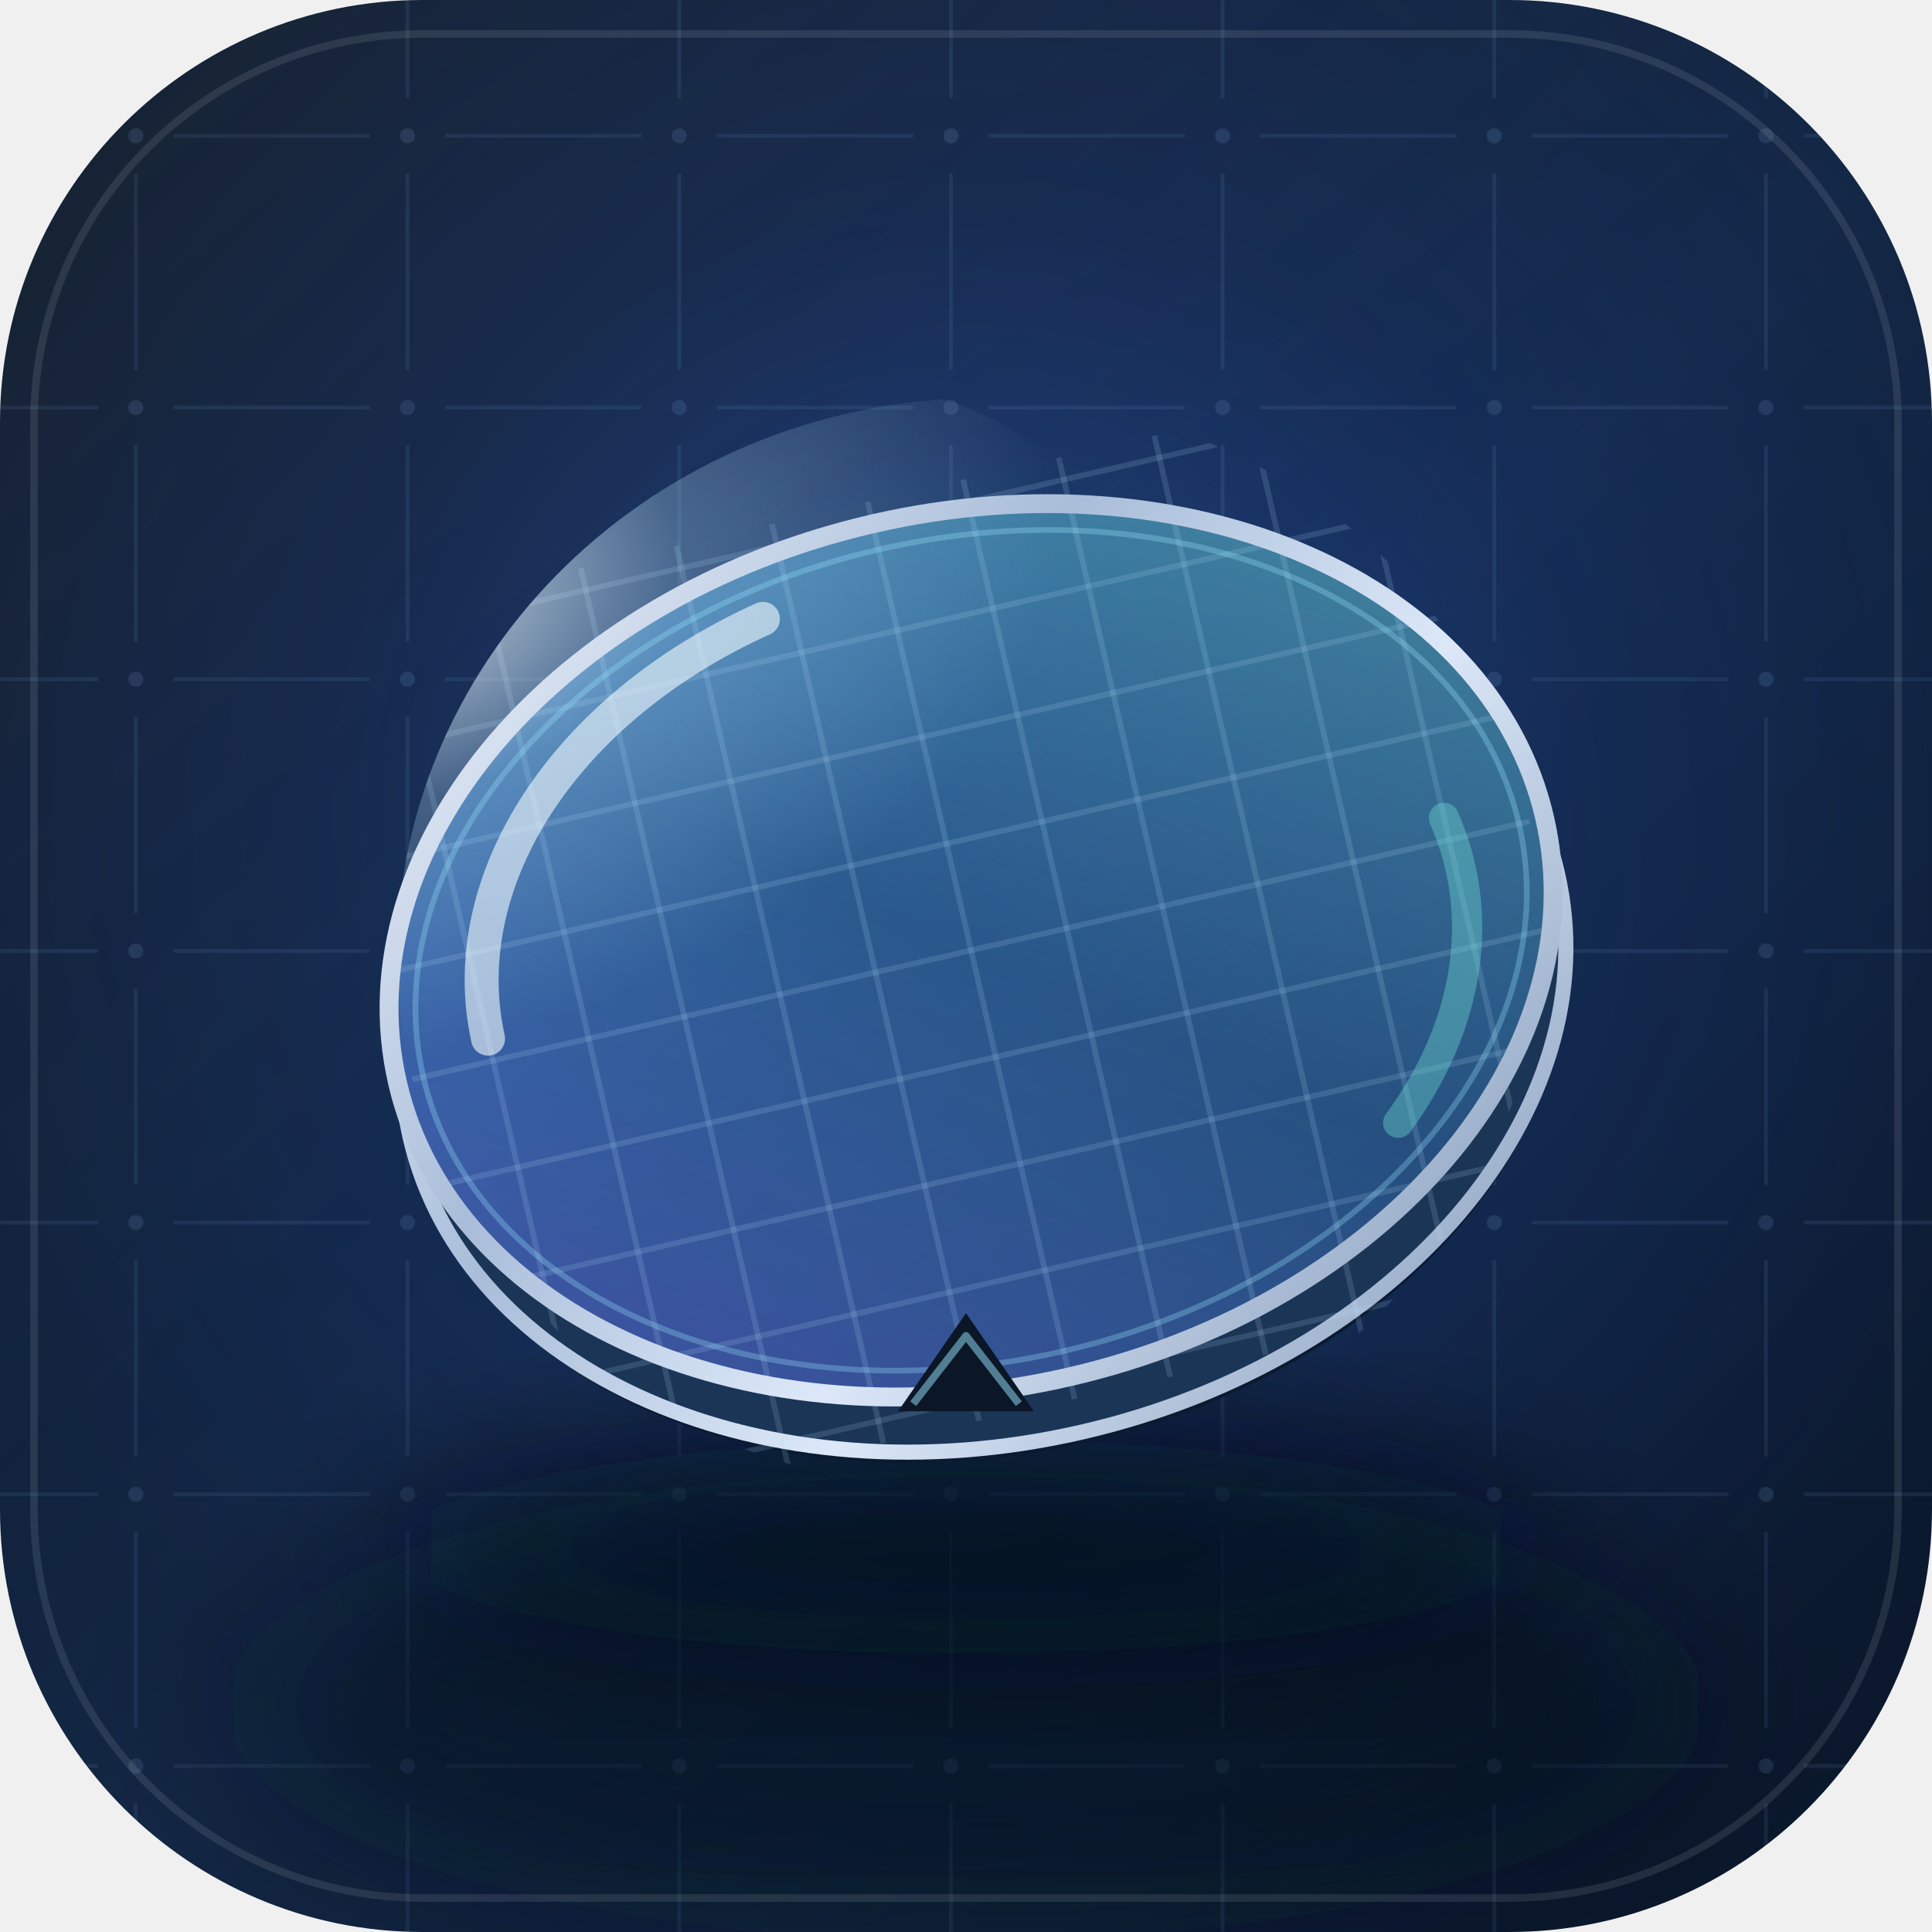
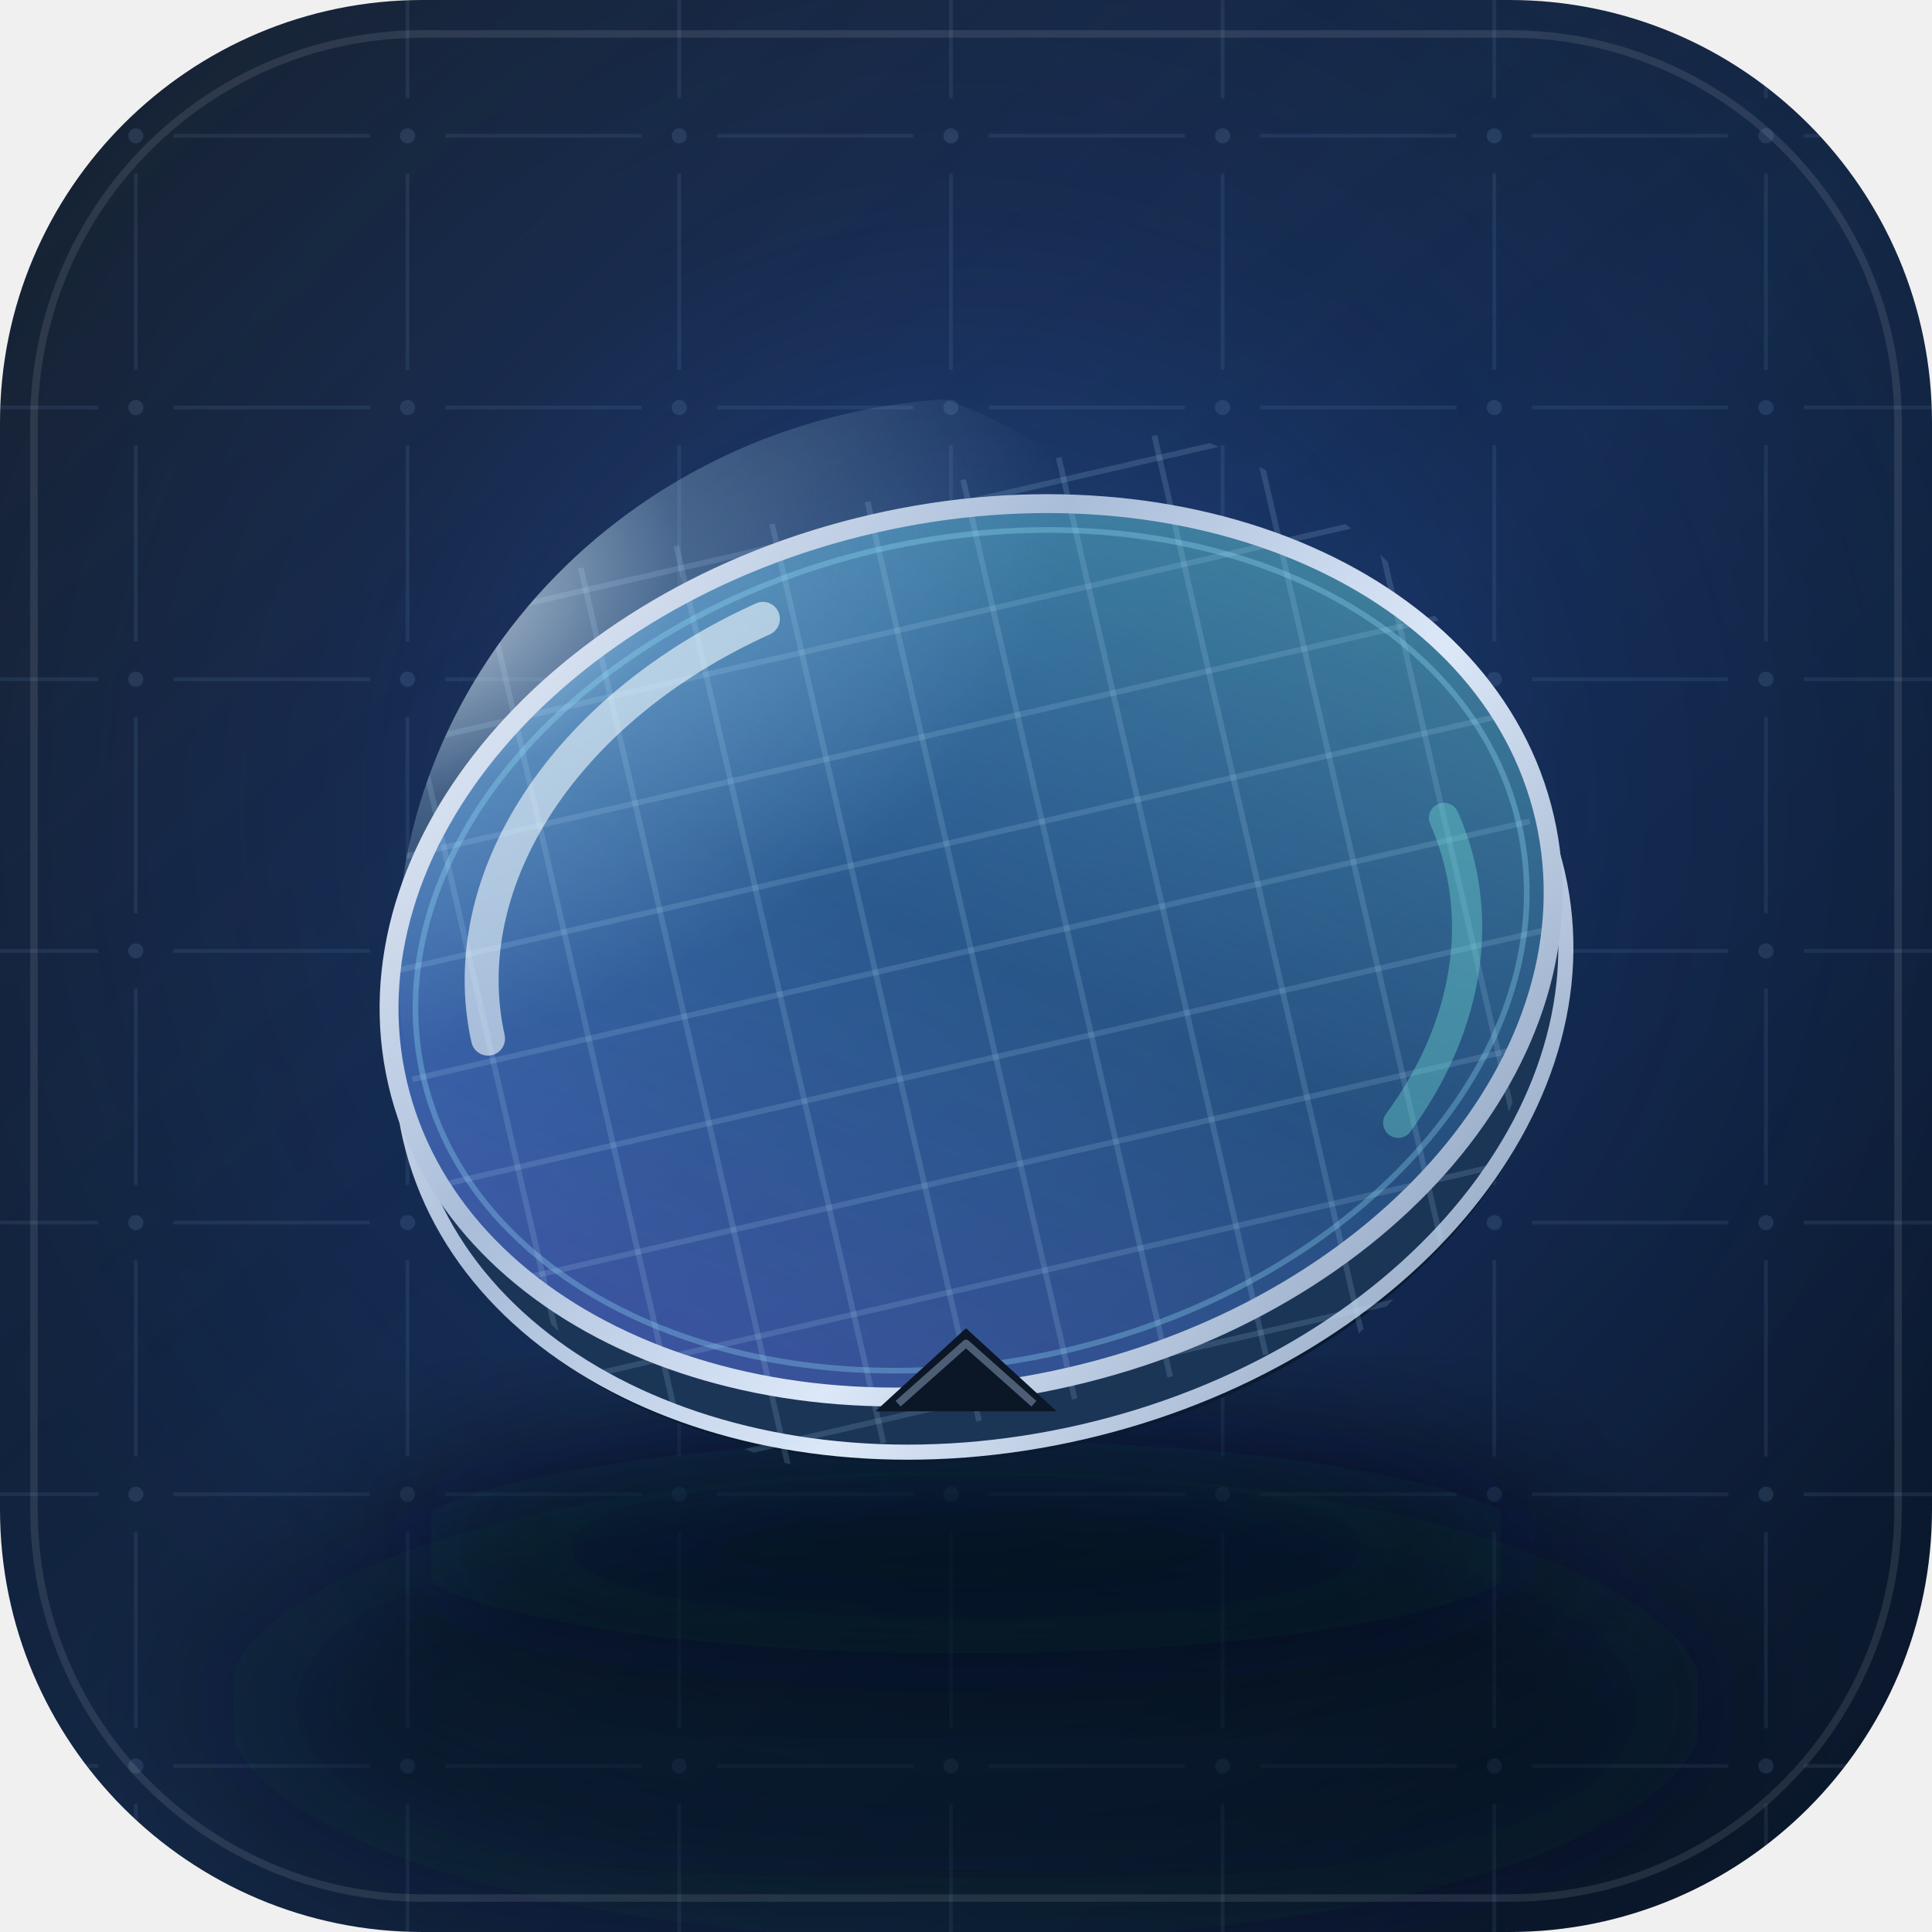
<svg xmlns="http://www.w3.org/2000/svg" viewBox="0 0 512 512" width="512" height="512" role="img" aria-label="Silicon Dynasty">
  <defs>
    <linearGradient id="bg" x1="0" y1="0" x2="1" y2="1">
      <stop offset="0" stop-color="#0B1626" />
      <stop offset="0.52" stop-color="#132745" />
      <stop offset="1" stop-color="#091528" />
    </linearGradient>
    <radialGradient id="halo" cx="50%" cy="42%" r="58%">
      <stop offset="0" stop-color="#3F8DFF" stop-opacity="0.34" />
      <stop offset="0.55" stop-color="#2E6BFF" stop-opacity="0.10" />
      <stop offset="1" stop-color="#2E6BFF" stop-opacity="0" />
    </radialGradient>
    <linearGradient id="glass" x1="0" y1="0" x2="0" y2="1">
      <stop offset="0" stop-color="#FFFFFF" stop-opacity="0.26" />
      <stop offset="0.45" stop-color="#BFD9FF" stop-opacity="0.11" />
      <stop offset="1" stop-color="#2E6BFF" stop-opacity="0.10" />
    </linearGradient>
    <linearGradient id="metal" x1="0" y1="0" x2="1" y2="1">
      <stop offset="0" stop-color="#F4F8FF" />
      <stop offset="0.35" stop-color="#A9BDD9" />
      <stop offset="0.62" stop-color="#DCE8F8" />
      <stop offset="1" stop-color="#7C93B4" />
    </linearGradient>
    <linearGradient id="blue" x1="0" y1="1" x2="1" y2="0">
      <stop offset="0" stop-color="#2E6BFF" />
      <stop offset="0.55" stop-color="#57A8FF" />
      <stop offset="1" stop-color="#9BE7FF" />
    </linearGradient>
    <linearGradient id="violet" x1="0" y1="1" x2="1" y2="0">
      <stop offset="0" stop-color="#6D5BE8" />
      <stop offset="1" stop-color="#C4B5FD" />
    </linearGradient>
    <linearGradient id="copper" x1="0" y1="0" x2="1" y2="1">
      <stop offset="0" stop-color="#FFD9A8" />
      <stop offset="0.5" stop-color="#E39A52" />
      <stop offset="1" stop-color="#B8682B" />
    </linearGradient>
    <linearGradient id="green" x1="0" y1="1" x2="1" y2="0">
      <stop offset="0" stop-color="#1FA97A" />
      <stop offset="1" stop-color="#7DF0C0" />
    </linearGradient>
    <linearGradient id="edge" x1="0" y1="0" x2="1" y2="1">
      <stop offset="0" stop-color="#FFFFFF" stop-opacity="0.55" />
      <stop offset="0.5" stop-color="#9CC4FF" stop-opacity="0.18" />
      <stop offset="1" stop-color="#FFFFFF" stop-opacity="0.32" />
    </linearGradient>
    <linearGradient id="screen" x1="0" y1="0" x2="1" y2="1">
      <stop offset="0" stop-color="#0E2B4E" />
      <stop offset="1" stop-color="#123B67" />
    </linearGradient>
    <linearGradient id="sheen" x1="0" y1="0" x2="1" y2="1">
      <stop offset="0" stop-color="#FFFFFF" stop-opacity="0.10" />
      <stop offset="0.5" stop-color="#FFFFFF" stop-opacity="0" />
    </linearGradient>
    <radialGradient id="iridescent" cx="35%" cy="28%" r="80%">
      <stop offset="0" stop-color="#BFE3FF" stop-opacity="0.85" />
      <stop offset="0.35" stop-color="#6E9BE0" stop-opacity="0.55" />
      <stop offset="0.62" stop-color="#9C86F0" stop-opacity="0.42" />
      <stop offset="0.82" stop-color="#6FD9D2" stop-opacity="0.30" />
      <stop offset="1" stop-color="#2E6BFF" stop-opacity="0.22" />
    </radialGradient>
    <linearGradient id="waferBase" x1="0" y1="0" x2="1" y2="1">
      <stop offset="0" stop-color="#2A5A8F" />
      <stop offset="0.45" stop-color="#1B3E66" />
      <stop offset="1" stop-color="#122C4C" />
    </linearGradient>
    <radialGradient id="waferLight" cx="32%" cy="24%" r="62%">
      <stop offset="0" stop-color="#FFFFFF" stop-opacity="0.85" />
      <stop offset="0.45" stop-color="#B9E6FF" stop-opacity="0.28" />
      <stop offset="1" stop-color="#B9E6FF" stop-opacity="0" />
    </radialGradient>
    <linearGradient id="waferTint" x1="0" y1="1" x2="1" y2="0">
      <stop offset="0" stop-color="#6D5BE8" stop-opacity="0.5" />
      <stop offset="0.5" stop-color="#57A8FF" stop-opacity="0.25" />
      <stop offset="1" stop-color="#6FD9D2" stop-opacity="0.55" />
    </linearGradient>
    <pattern id="grid" width="72" height="72" patternUnits="userSpaceOnUse">
      <path d="M0 36H26M46 36H72M36 0V26M36 46V72" stroke="#8FB6E8" stroke-opacity="0.10" stroke-width="1" />
      <circle cx="36" cy="36" r="2" fill="#8FB6E8" fill-opacity="0.14" />
    </pattern>
    <filter id="glow" x="-60%" y="-60%" width="220%" height="220%">
      <feGaussianBlur stdDeviation="10" result="b" />
      <feMerge>
        <feMergeNode in="b" />
        <feMergeNode in="SourceGraphic" />
      </feMerge>
    </filter>
    <filter id="soft" x="-40%" y="-40%" width="180%" height="180%">
      <feGaussianBlur stdDeviation="20" />
    </filter>
    <clipPath id="tile">
      <rect width="512" height="512" rx="112" />
    </clipPath>
  </defs>
  <g clip-path="url(#tile)">
    <rect width="512" height="512" fill="url(#bg)" />
    <rect width="512" height="512" fill="url(#halo)" />
    <rect width="512" height="512" fill="url(#grid)" />
    <path d="M0 0h512v210L0 396Z" fill="url(#sheen)" opacity="0.5" />
    <ellipse cx="256" cy="452" rx="196" ry="62" fill="#020812" opacity="0.5" filter="url(#soft)" />
    <defs>
      <clipPath id="waferAppClip">
        <ellipse cx="256" cy="250" rx="152" ry="144" />
      </clipPath>
    </defs>
    <ellipse cx="256" cy="410" rx="150" ry="28" fill="#020812" opacity="0.62" filter="url(#soft)" />
    <g transform="rotate(-13 256 246)">
      <ellipse cx="256" cy="270" rx="156" ry="116" fill="#0A1A30" />
      <ellipse cx="256" cy="267" rx="156" ry="116" fill="#1B3557" stroke="url(#metal)" stroke-width="4" />
      <ellipse cx="256" cy="252" rx="156" ry="116" fill="url(#waferBase)" />
      <ellipse cx="256" cy="252" rx="156" ry="116" fill="url(#waferTint)" />
      <g clip-path="url(#waferAppClip)">
        <path d="M100 130v244" stroke="#BFE3FF" stroke-opacity="0.15" stroke-width="1.5" />
        <path d="M126 130v244" stroke="#BFE3FF" stroke-opacity="0.15" stroke-width="1.5" />
        <path d="M152 130v244" stroke="#BFE3FF" stroke-opacity="0.15" stroke-width="1.5" />
        <path d="M178 130v244" stroke="#BFE3FF" stroke-opacity="0.15" stroke-width="1.5" />
        <path d="M204 130v244" stroke="#BFE3FF" stroke-opacity="0.15" stroke-width="1.5" />
        <path d="M230 130v244" stroke="#BFE3FF" stroke-opacity="0.15" stroke-width="1.5" />
        <path d="M256 130v244" stroke="#BFE3FF" stroke-opacity="0.15" stroke-width="1.5" />
        <path d="M282 130v244" stroke="#BFE3FF" stroke-opacity="0.15" stroke-width="1.5" />
        <path d="M308 130v244" stroke="#BFE3FF" stroke-opacity="0.15" stroke-width="1.5" />
        <path d="M334 130v244" stroke="#BFE3FF" stroke-opacity="0.15" stroke-width="1.5" />
        <path d="M360 130v244" stroke="#BFE3FF" stroke-opacity="0.15" stroke-width="1.5" />
        <path d="M386 130v244" stroke="#BFE3FF" stroke-opacity="0.15" stroke-width="1.5" />
        <path d="M412 130v244" stroke="#BFE3FF" stroke-opacity="0.15" stroke-width="1.5" />
        <path d="M100 136h312" stroke="#BFE3FF" stroke-opacity="0.15" stroke-width="1.5" />
        <path d="M100 165h312" stroke="#BFE3FF" stroke-opacity="0.15" stroke-width="1.5" />
        <path d="M100 194h312" stroke="#BFE3FF" stroke-opacity="0.15" stroke-width="1.5" />
        <path d="M100 223h312" stroke="#BFE3FF" stroke-opacity="0.15" stroke-width="1.5" />
        <path d="M100 252h312" stroke="#BFE3FF" stroke-opacity="0.15" stroke-width="1.5" />
        <path d="M100 281h312" stroke="#BFE3FF" stroke-opacity="0.15" stroke-width="1.5" />
        <path d="M100 310h312" stroke="#BFE3FF" stroke-opacity="0.15" stroke-width="1.5" />
        <path d="M100 339h312" stroke="#BFE3FF" stroke-opacity="0.15" stroke-width="1.5" />
        <path d="M100 368h312" stroke="#BFE3FF" stroke-opacity="0.15" stroke-width="1.5" />
        <ellipse cx="176" cy="176" rx="150" ry="96" fill="url(#waferLight)" />
        <path d="M126 246a130 96 0 0 1 96-92" stroke="#F4FCFF" stroke-opacity="0.6" stroke-width="9" fill="none" stroke-linecap="round" />
        <path d="M386 246a130 96 0 0 1-30 76" stroke="#6FD9D2" stroke-opacity="0.4" stroke-width="8" fill="none" stroke-linecap="round" />
      </g>
      <ellipse cx="256" cy="252" rx="156" ry="116" fill="none" stroke="url(#metal)" stroke-width="5" />
      <ellipse cx="256" cy="252" rx="149" ry="109" fill="none" stroke="#9BE7FF" stroke-opacity="0.3" stroke-width="1.5" />
    </g>
-     <path d="M238 374h36l-18-26Z" fill="#0B1626" />
-     <path d="M242 372l14-18 14 18" fill="none" stroke="#9BE7FF" stroke-opacity="0.5" stroke-width="2" stroke-linejoin="round" />
+     <path d="M232 374h48l-24-22Z" fill="#0B1626" />
+     <path d="M238 372l18-16 18 16" fill="none" stroke="#9BB4D4" stroke-opacity="0.45" stroke-width="2" stroke-linejoin="round" />
    <rect x="9" y="9" width="494" height="494" rx="103" fill="none" stroke="#FFFFFF" stroke-opacity="0.10" stroke-width="2" />
  </g>
</svg>
